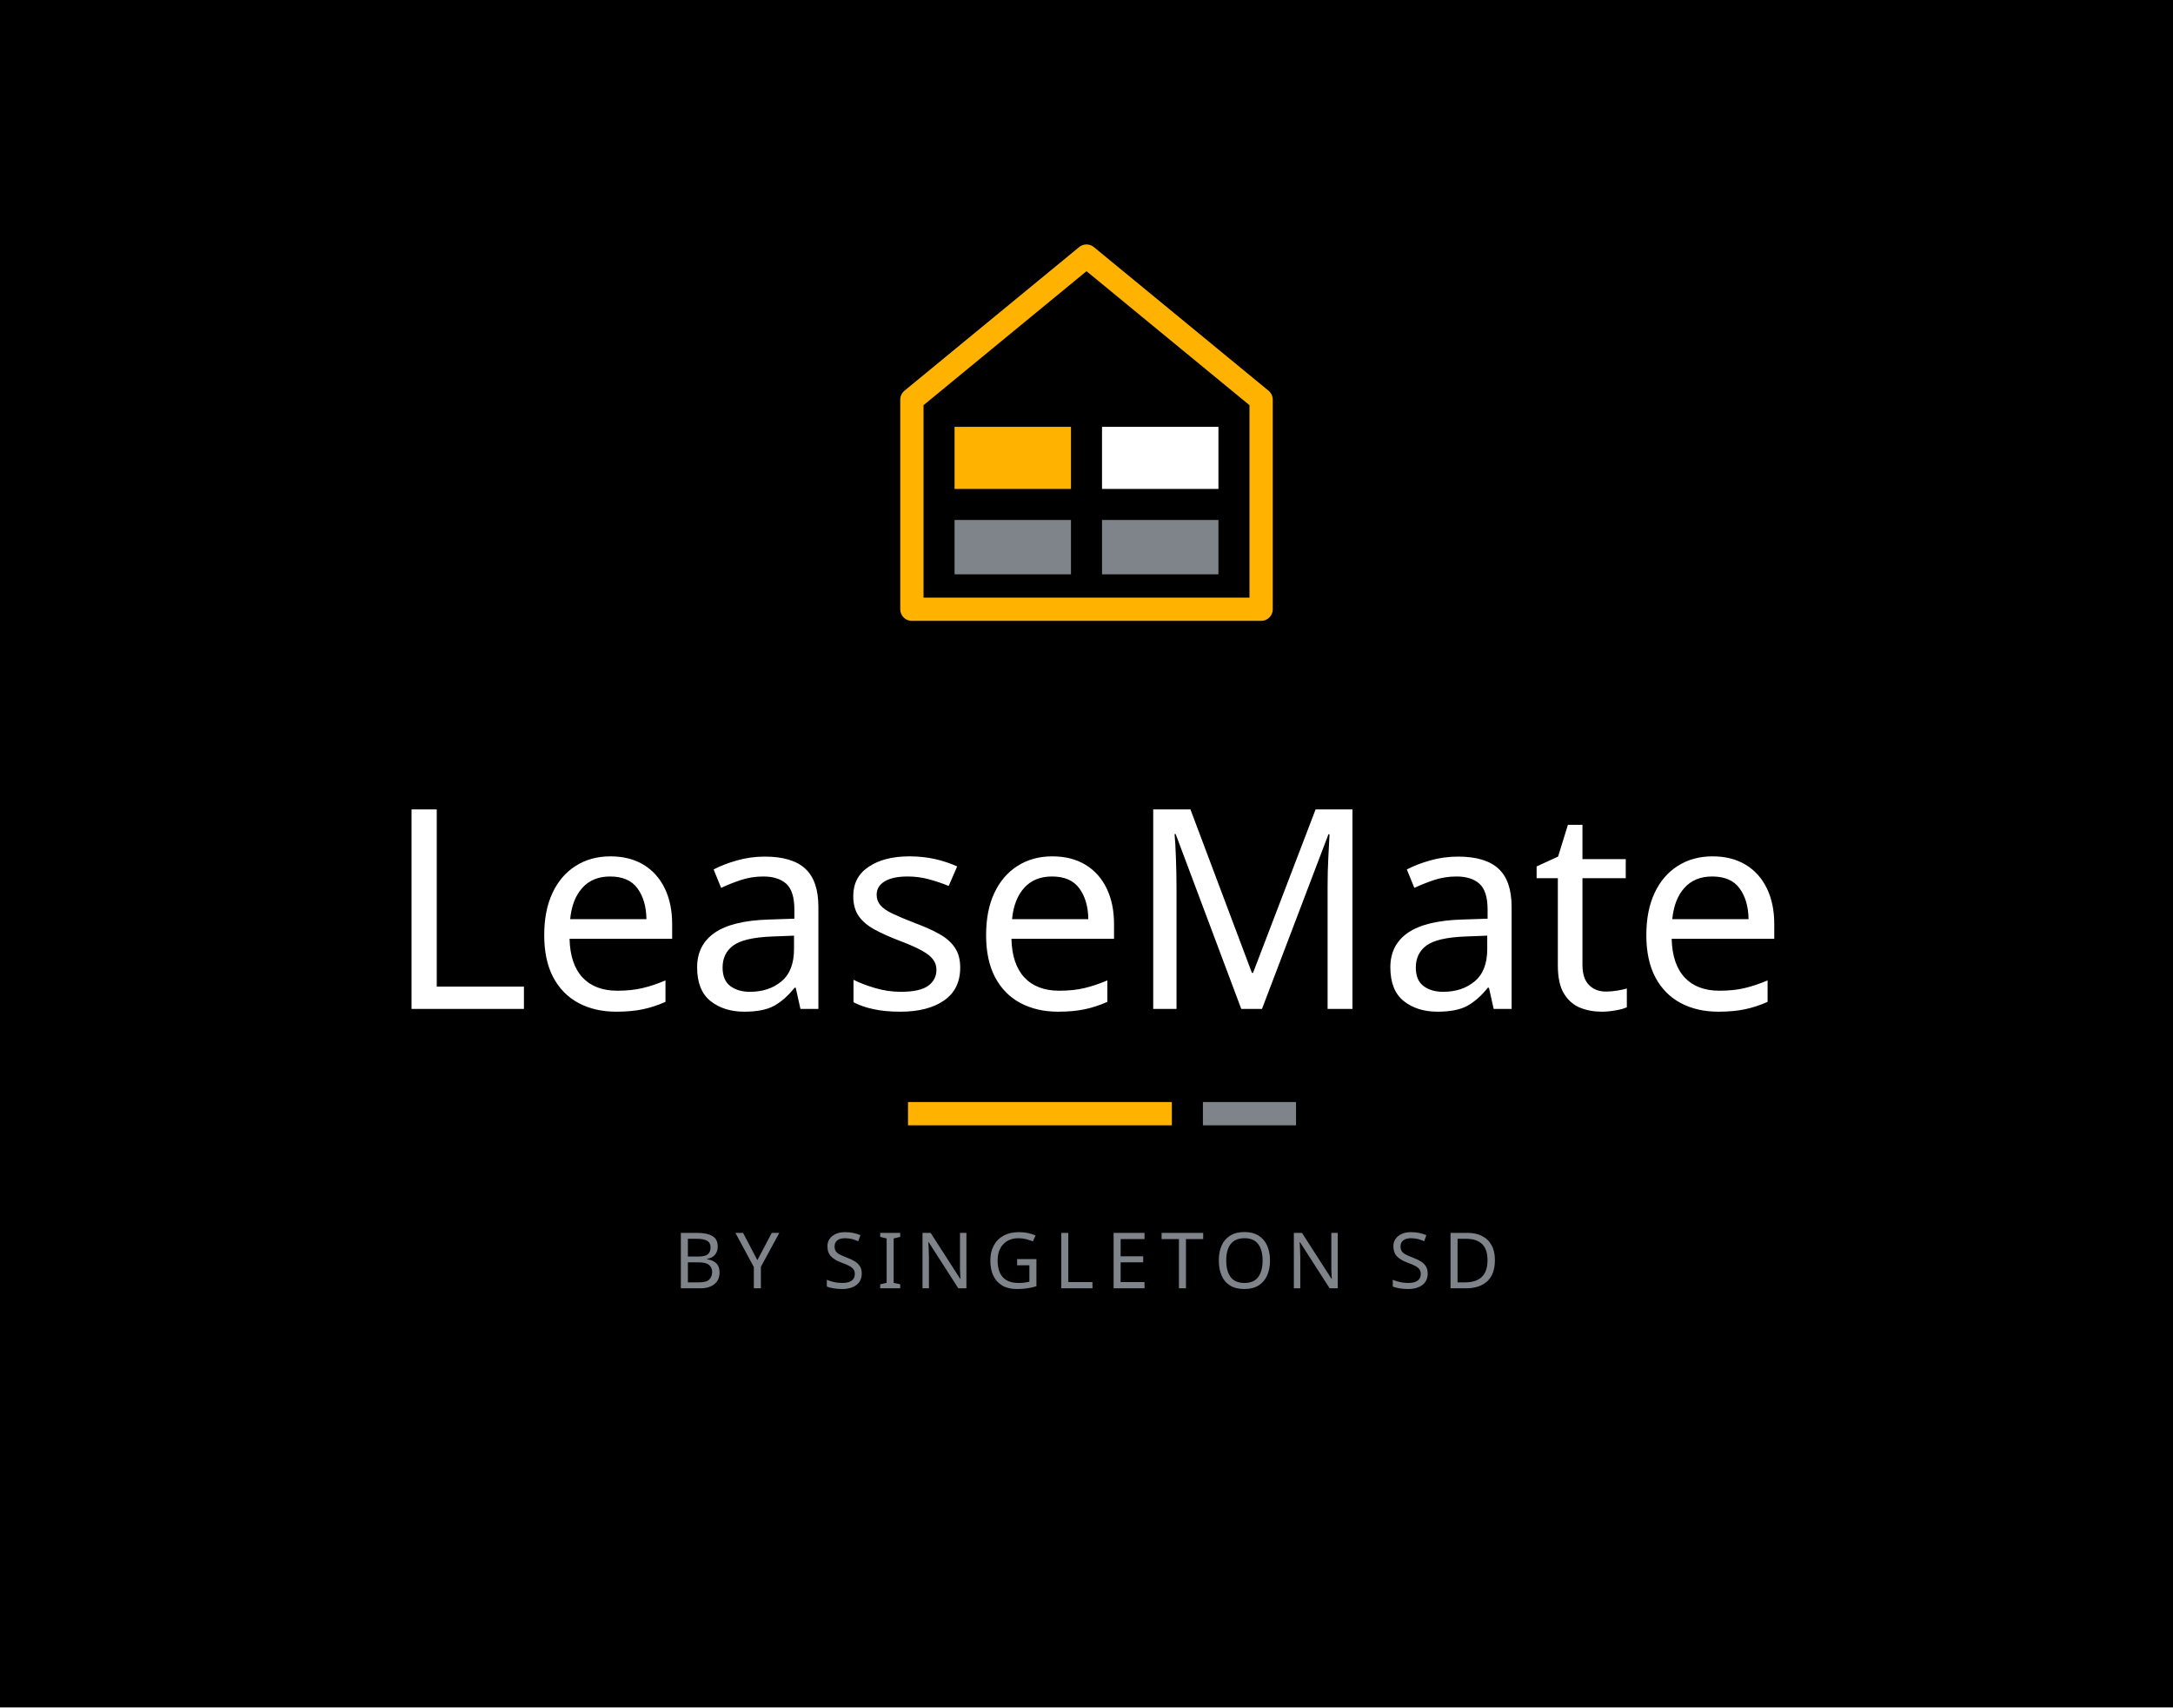
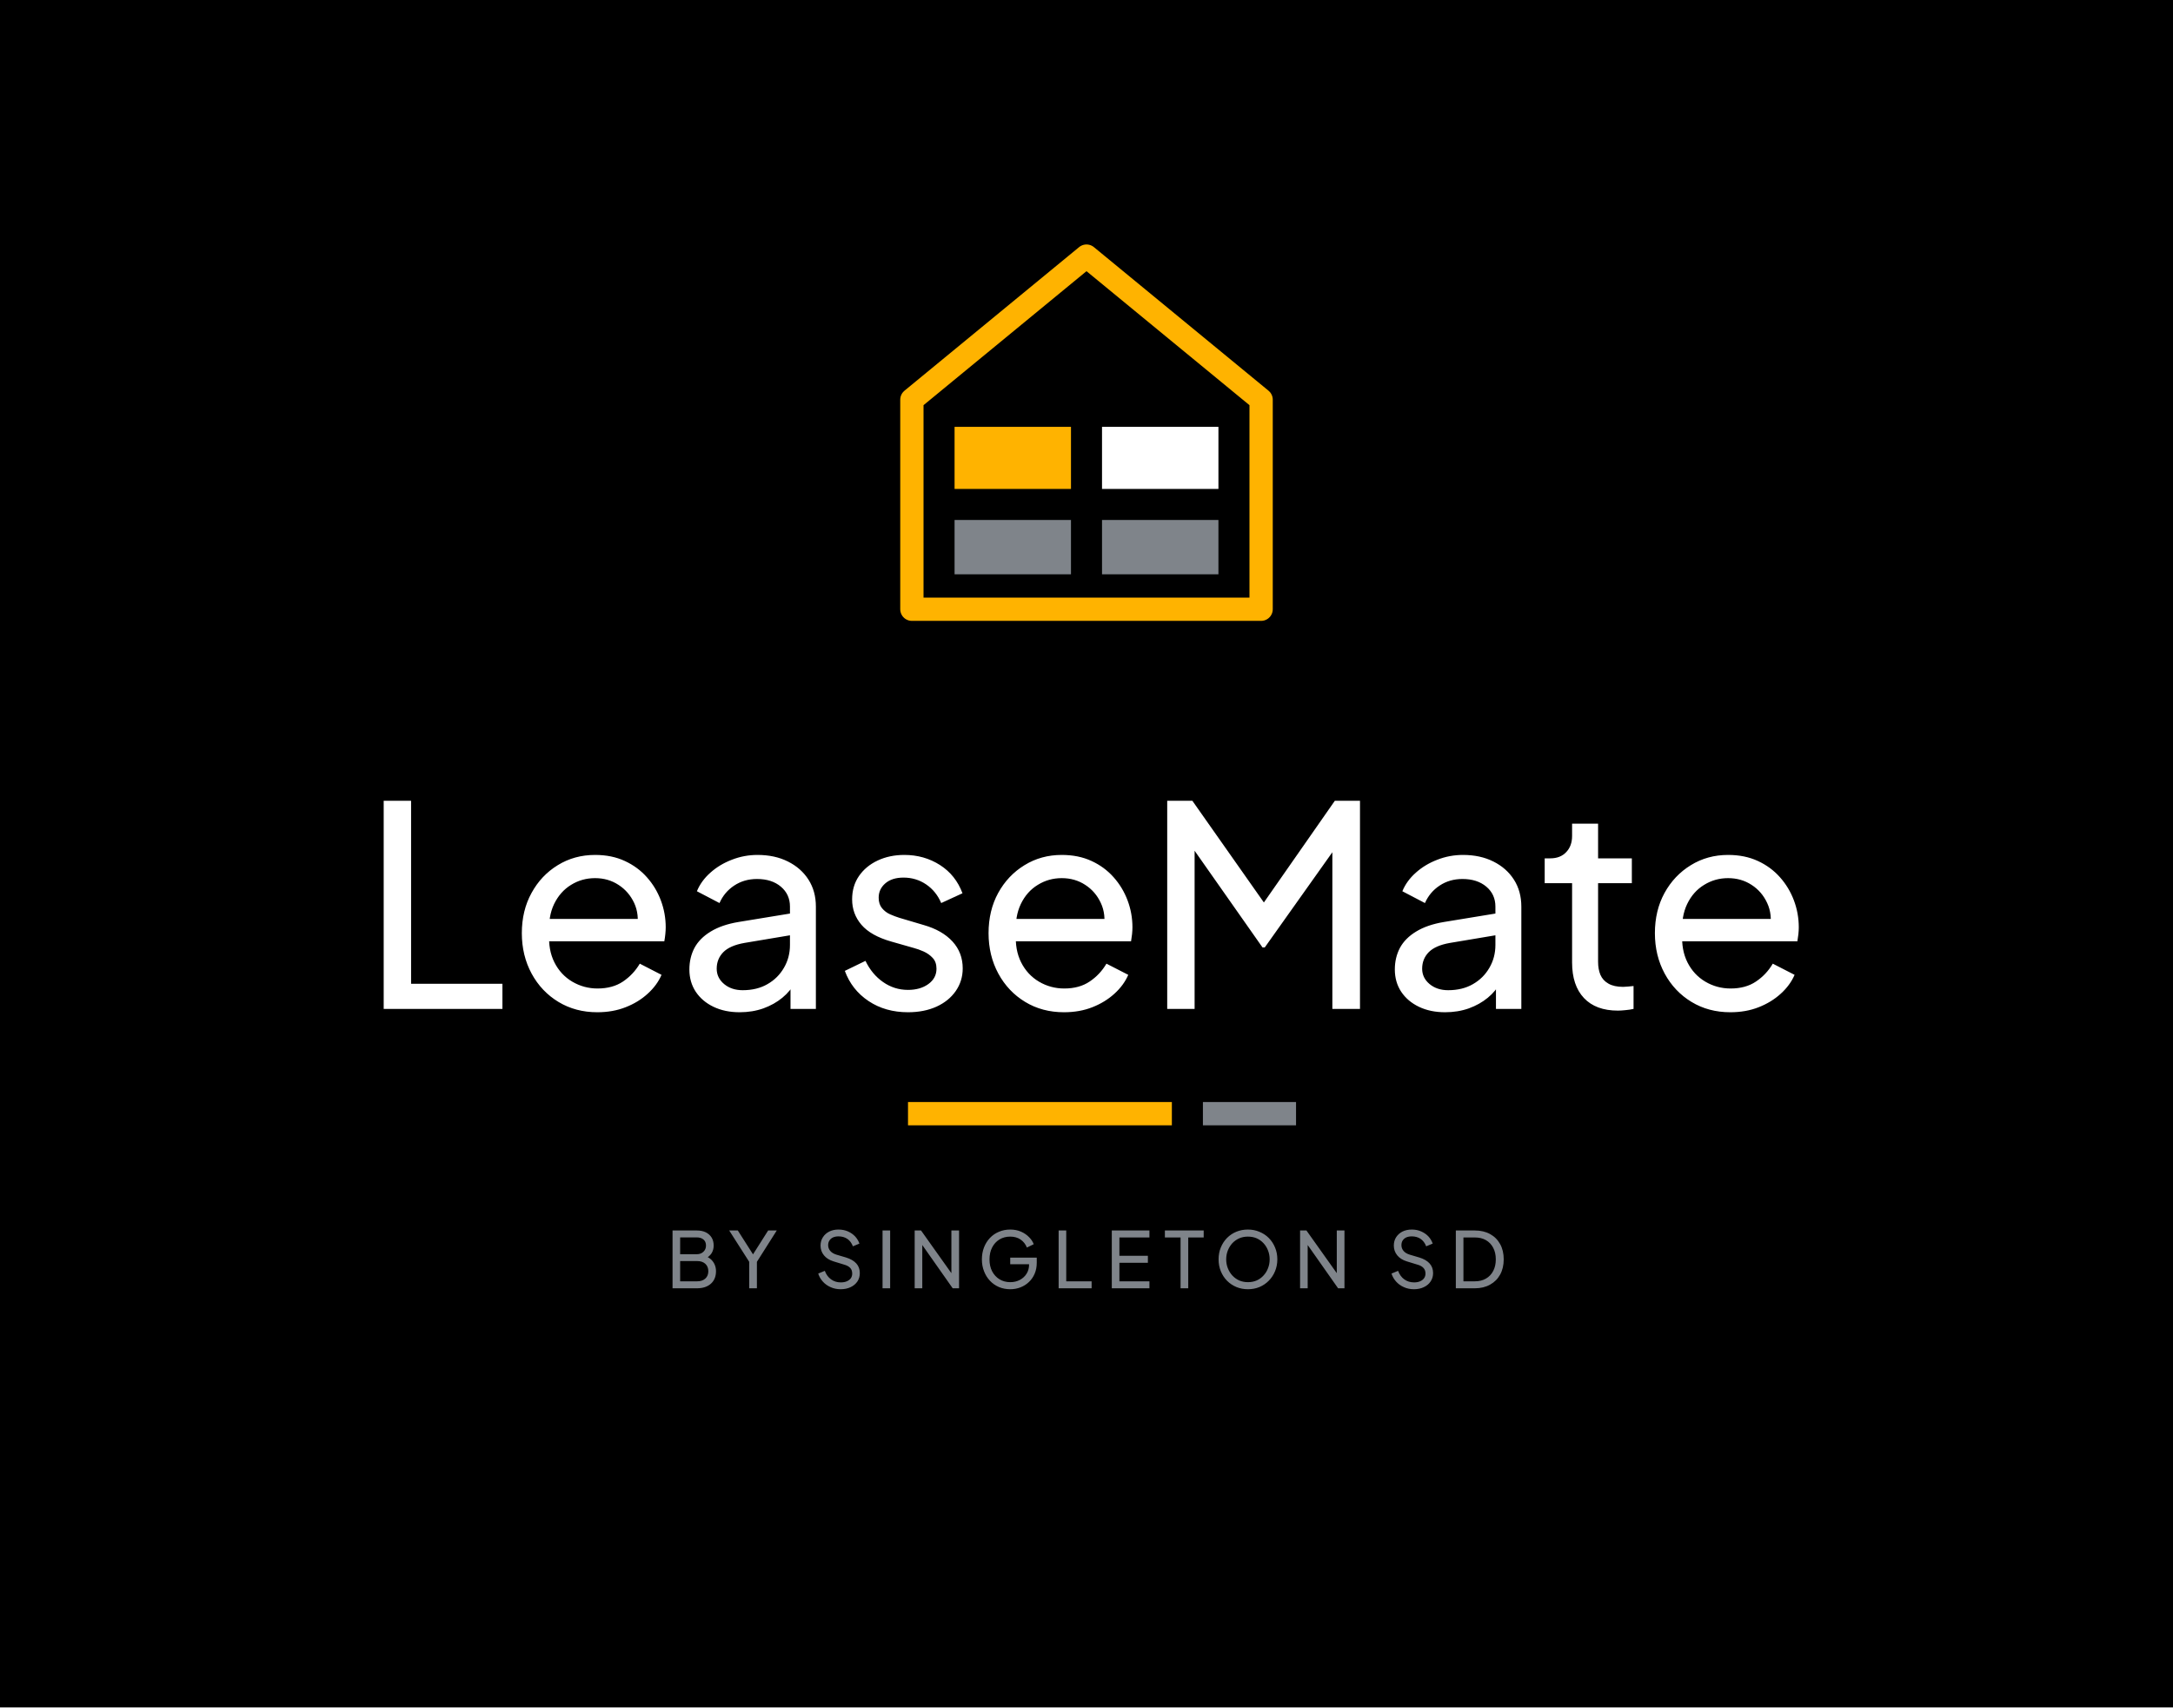
<svg xmlns="http://www.w3.org/2000/svg" viewBox="0 0 280 220" width="280" height="220">
  <rect width="280" height="220" fill="#000000" />
  <g transform="translate(112,28)">
    <path d="M5.5 23.5 L28 5 L50.5 23.5 V50.5 H5.5 Z" fill="none" stroke="#FFB300" stroke-width="3" stroke-linejoin="round" />
    <rect x="11" y="27" width="15" height="8" fill="#FFB300" />
    <rect x="30" y="27" width="15" height="8" fill="#FFFFFF" />
    <rect x="11" y="39" width="15" height="7" fill="#7F848A" />
    <rect x="30" y="39" width="15" height="7" fill="#7F848A" />
  </g>
-   <text x="140" y="130" text-anchor="middle" font-family="Plus Jakarta Sans" font-weight="500" font-size="36" letter-spacing="-0.27" fill="#FFFFFF">LeaseMate</text>
+   <path d="M64.74 130L49.44 130L49.44 103.18L52.97 103.18L52.97 126.76L64.74 126.76L64.74 130ZM76.96 130.43L76.96 130.43Q74.16 130.43 71.96 129.10Q69.76 127.77 68.50 125.45Q67.24 123.12 67.24 120.24L67.24 120.24Q67.24 117.33 68.49 115.06Q69.73 112.79 71.87 111.48Q74.01 110.16 76.68 110.16L76.68 110.16Q78.84 110.16 80.51 110.94Q82.18 111.71 83.35 113.03Q84.52 114.34 85.15 116.01Q85.78 117.69 85.78 119.49L85.78 119.49Q85.78 119.88 85.73 120.37Q85.68 120.86 85.60 121.29L85.60 121.29L69.69 121.29L69.69 118.41L83.66 118.41L82.08 119.70Q82.40 117.83 81.72 116.36Q81.03 114.88 79.70 114.02Q78.37 113.15 76.68 113.15L76.68 113.15Q74.98 113.15 73.58 114.02Q72.18 114.88 71.40 116.48Q70.63 118.08 70.77 120.28L70.77 120.28Q70.63 122.40 71.44 124.01Q72.25 125.61 73.74 126.49Q75.24 127.37 77.00 127.37L77.00 127.37Q78.94 127.37 80.28 126.47Q81.61 125.57 82.44 124.17L82.44 124.17L85.24 125.61Q84.67 126.94 83.46 128.04Q82.26 129.14 80.62 129.78Q78.98 130.43 76.96 130.43ZM95.31 130.43L95.31 130.43Q93.40 130.43 91.94 129.73Q90.48 129.03 89.65 127.79Q88.83 126.54 88.83 124.92L88.83 124.92Q88.83 123.38 89.49 122.13Q90.16 120.89 91.58 120.03Q93.00 119.16 95.16 118.80L95.16 118.80L102.36 117.62L102.36 120.42L95.92 121.50Q94.05 121.83 93.20 122.69Q92.35 123.56 92.35 124.82L92.35 124.82Q92.35 126.00 93.31 126.80Q94.26 127.59 95.70 127.59L95.70 127.59Q97.54 127.59 98.89 126.81Q100.24 126.04 101.01 124.71Q101.79 123.38 101.79 121.76L101.79 121.76L101.79 116.82Q101.79 115.24 100.62 114.25Q99.45 113.26 97.54 113.26L97.54 113.26Q95.88 113.26 94.60 114.11Q93.33 114.95 92.71 116.36L92.71 116.36L89.80 114.84Q90.34 113.51 91.53 112.45Q92.71 111.39 94.30 110.78Q95.88 110.16 97.61 110.16L97.61 110.16Q99.84 110.16 101.53 111.01Q103.23 111.86 104.18 113.35Q105.13 114.84 105.13 116.82L105.13 116.82L105.13 130L101.86 130L101.86 126.33L102.47 126.54Q101.86 127.70 100.81 128.56Q99.77 129.42 98.37 129.93Q96.96 130.43 95.31 130.43ZM117.00 130.43L117.00 130.43Q114.08 130.43 111.92 128.99Q109.76 127.55 108.86 125.10L108.86 125.10L111.52 123.81Q112.35 125.54 113.79 126.54Q115.23 127.55 117.00 127.55L117.00 127.55Q118.58 127.55 119.62 126.80Q120.67 126.04 120.67 124.82L120.67 124.82Q120.67 123.95 120.18 123.43Q119.70 122.91 119.01 122.60Q118.33 122.30 117.75 122.15L117.75 122.15L114.84 121.32Q112.21 120.57 111.00 119.16Q109.80 117.76 109.80 115.89L109.80 115.89Q109.80 114.16 110.68 112.88Q111.56 111.60 113.09 110.88Q114.62 110.16 116.53 110.16L116.53 110.16Q119.08 110.16 121.12 111.46Q123.15 112.76 124.02 115.10L124.02 115.10L121.28 116.36Q120.63 114.84 119.34 113.96Q118.04 113.08 116.42 113.08L116.42 113.08Q114.94 113.08 114.08 113.82Q113.22 114.56 113.22 115.67L113.22 115.67Q113.22 116.50 113.65 117.02Q114.08 117.54 114.69 117.81Q115.30 118.08 115.88 118.26L115.88 118.26L119.05 119.20Q121.42 119.88 122.74 121.32Q124.05 122.76 124.05 124.78L124.05 124.78Q124.05 126.40 123.15 127.70Q122.25 128.99 120.67 129.71Q119.08 130.43 117.00 130.43ZM137.10 130.43L137.10 130.43Q134.29 130.43 132.10 129.10Q129.90 127.77 128.64 125.45Q127.38 123.12 127.38 120.24L127.38 120.24Q127.38 117.33 128.62 115.06Q129.87 112.79 132.01 111.48Q134.15 110.16 136.81 110.16L136.81 110.16Q138.97 110.16 140.65 110.94Q142.32 111.71 143.49 113.03Q144.66 114.34 145.29 116.01Q145.92 117.69 145.92 119.49L145.92 119.49Q145.92 119.88 145.87 120.37Q145.81 120.86 145.74 121.29L145.74 121.29L129.83 121.29L129.83 118.41L143.80 118.41L142.21 119.70Q142.54 117.83 141.85 116.36Q141.17 114.88 139.84 114.02Q138.51 113.15 136.81 113.15L136.81 113.15Q135.12 113.15 133.72 114.02Q132.31 114.88 131.54 116.48Q130.77 118.08 130.91 120.28L130.91 120.28Q130.77 122.40 131.58 124.01Q132.39 125.61 133.88 126.49Q135.37 127.37 137.14 127.37L137.14 127.37Q139.08 127.37 140.41 126.47Q141.75 125.57 142.57 124.17L142.57 124.17L145.38 125.61Q144.81 126.94 143.60 128.04Q142.39 129.14 140.76 129.78Q139.12 130.43 137.10 130.43ZM153.93 130L150.40 130L150.40 103.18L153.64 103.18L163.69 117.47L162.03 117.47L172.00 103.18L175.24 103.18L175.24 130L171.68 130L171.68 107.64L172.94 108.04L162.97 122.08L162.68 122.08L152.82 108.04L153.93 107.64L153.93 130ZM186.21 130.43L186.21 130.43Q184.30 130.43 182.84 129.73Q181.38 129.03 180.55 127.79Q179.73 126.54 179.73 124.92L179.73 124.92Q179.73 123.38 180.39 122.13Q181.06 120.89 182.48 120.03Q183.90 119.16 186.06 118.80L186.06 118.80L193.26 117.62L193.26 120.42L186.82 121.50Q184.95 121.83 184.10 122.69Q183.25 123.56 183.25 124.82L183.25 124.82Q183.25 126.00 184.21 126.80Q185.16 127.59 186.60 127.59L186.60 127.59Q188.44 127.59 189.79 126.81Q191.14 126.04 191.91 124.71Q192.69 123.38 192.69 121.76L192.69 121.76L192.69 116.82Q192.69 115.24 191.52 114.25Q190.35 113.26 188.44 113.26L188.44 113.26Q186.78 113.26 185.50 114.11Q184.23 114.95 183.61 116.36L183.61 116.36L180.70 114.84Q181.24 113.51 182.43 112.45Q183.61 111.39 185.20 110.78Q186.78 110.16 188.51 110.16L188.51 110.16Q190.74 110.16 192.43 111.01Q194.13 111.86 195.08 113.35Q196.03 114.84 196.03 116.82L196.03 116.82L196.03 130L192.76 130L192.76 126.33L193.37 126.54Q192.76 127.70 191.71 128.56Q190.67 129.42 189.27 129.93Q187.86 130.43 186.21 130.43ZM208.47 130.22L208.47 130.22Q205.63 130.22 204.10 128.60Q202.57 126.98 202.57 124.02L202.57 124.02L202.57 113.80L199.04 113.80L199.04 110.60L199.76 110.60Q201.06 110.60 201.81 109.80Q202.57 109.01 202.57 107.72L202.57 107.72L202.57 106.13L205.92 106.13L205.92 110.60L210.27 110.60L210.27 113.80L205.92 113.80L205.92 123.92Q205.92 124.89 206.22 125.61Q206.53 126.33 207.25 126.74Q207.97 127.16 209.16 127.16L209.16 127.16Q209.41 127.16 209.79 127.12Q210.16 127.08 210.49 127.05L210.49 127.05L210.49 130Q210.02 130.11 209.44 130.16Q208.87 130.22 208.47 130.22ZM222.96 130.43L222.96 130.43Q220.15 130.43 217.96 129.10Q215.76 127.77 214.50 125.45Q213.24 123.12 213.24 120.24L213.24 120.24Q213.24 117.33 214.48 115.06Q215.73 112.79 217.87 111.48Q220.01 110.16 222.67 110.16L222.67 110.16Q224.83 110.16 226.51 110.94Q228.18 111.71 229.35 113.03Q230.52 114.34 231.15 116.01Q231.78 117.69 231.78 119.49L231.78 119.49Q231.78 119.88 231.73 120.37Q231.67 120.86 231.60 121.29L231.60 121.29L215.69 121.29L215.69 118.41L229.66 118.41L228.07 119.70Q228.40 117.83 227.71 116.36Q227.03 114.88 225.70 114.02Q224.37 113.15 222.67 113.15L222.67 113.15Q220.98 113.15 219.58 114.02Q218.17 114.88 217.40 116.48Q216.63 118.08 216.77 120.28L216.77 120.28Q216.63 122.40 217.44 124.01Q218.25 125.61 219.74 126.49Q221.23 127.37 223.00 127.37L223.00 127.37Q224.94 127.37 226.27 126.47Q227.61 125.57 228.43 124.17L228.43 124.17L231.24 125.61Q230.67 126.94 229.46 128.04Q228.25 129.14 226.62 129.78Q224.98 130.43 222.96 130.43Z" fill="#FFFFFF" />
  <rect x="117" y="142" width="34" height="3" fill="#FFB300" />
  <rect x="155" y="142" width="12" height="3" fill="#7F848A" />
-   <text x="140" y="166" text-anchor="middle" font-family="Plus Jakarta Sans" font-weight="500" font-size="10" letter-spacing="1.5" fill="#7F848A">BY SINGLETON SD</text>
+   <path d="M89.80 166L86.66 166L86.66 158.55L89.79 158.55Q90.46 158.55 90.95 158.79Q91.43 159.03 91.70 159.47Q91.96 159.90 91.96 160.50L91.96 160.50Q91.96 161.05 91.68 161.50Q91.39 161.94 90.84 162.19L90.84 162.19L90.83 161.82Q91.31 162 91.63 162.29Q91.94 162.59 92.10 162.97Q92.26 163.36 92.26 163.79L92.26 163.79Q92.26 164.82 91.60 165.41Q90.94 166 89.80 166L89.80 166ZM87.64 162.49L87.64 165.10L89.84 165.10Q90.49 165.10 90.88 164.75Q91.27 164.40 91.27 163.80L91.27 163.80Q91.27 163.20 90.88 162.84Q90.49 162.49 89.84 162.49L89.84 162.49L87.64 162.49ZM87.64 159.44L87.64 161.61L89.77 161.61Q90.31 161.61 90.64 161.29Q90.97 160.98 90.97 160.49L90.97 160.49Q90.97 159.98 90.64 159.71Q90.31 159.44 89.77 159.44L89.77 159.44L87.64 159.44ZM97.53 166L96.54 166L96.54 162.59L93.96 158.55L95.07 158.55L97.23 161.94L96.83 161.94L98.98 158.55L100.09 158.55L97.53 162.59L97.53 166ZM108.32 166.12L108.32 166.12Q107.61 166.12 107.02 165.85Q106.43 165.59 106.02 165.13Q105.61 164.67 105.43 164.10L105.43 164.10L106.28 163.75Q106.55 164.47 107.09 164.85Q107.62 165.24 108.34 165.24L108.34 165.24Q108.78 165.24 109.11 165.10Q109.44 164.96 109.63 164.71Q109.81 164.45 109.81 164.11L109.81 164.11Q109.81 163.64 109.55 163.37Q109.28 163.09 108.77 162.95L108.77 162.95L107.40 162.53Q106.59 162.28 106.16 161.74Q105.73 161.20 105.73 160.50L105.73 160.50Q105.73 159.89 106.03 159.43Q106.32 158.96 106.85 158.69Q107.37 158.43 108.04 158.43L108.04 158.43Q108.71 158.43 109.26 158.67Q109.80 158.91 110.18 159.31Q110.56 159.72 110.74 160.24L110.74 160.24L109.90 160.59Q109.66 159.96 109.18 159.63Q108.70 159.31 108.05 159.31L108.05 159.31Q107.65 159.31 107.35 159.44Q107.04 159.58 106.88 159.84Q106.71 160.09 106.71 160.44L106.71 160.44Q106.71 160.85 106.97 161.17Q107.23 161.49 107.76 161.66L107.76 161.66L109.01 162.03Q109.89 162.30 110.34 162.80Q110.79 163.30 110.79 164.04L110.79 164.04Q110.79 164.65 110.48 165.12Q110.16 165.59 109.61 165.85Q109.05 166.12 108.32 166.12ZM114.70 166L113.72 166L113.72 158.55L114.70 158.55L114.70 166ZM118.84 166L117.86 166L117.86 158.55L118.68 158.55L122.96 164.57L122.59 164.61L122.59 158.55L123.58 158.55L123.58 166L122.76 166L118.50 159.94L118.84 159.90L118.84 166ZM130.18 166.12L130.18 166.12Q129.39 166.12 128.72 165.84Q128.05 165.55 127.56 165.03Q127.07 164.51 126.80 163.81Q126.52 163.11 126.52 162.28L126.52 162.28Q126.52 161.44 126.79 160.74Q127.06 160.04 127.55 159.52Q128.04 159 128.71 158.72Q129.38 158.43 130.17 158.43L130.17 158.43Q130.94 158.43 131.56 158.70Q132.17 158.97 132.59 159.40Q133.02 159.83 133.20 160.32L133.20 160.32L132.32 160.75Q132.06 160.10 131.51 159.72Q130.96 159.34 130.17 159.34L130.17 159.34Q129.39 159.34 128.78 159.71Q128.18 160.08 127.84 160.74Q127.50 161.40 127.50 162.28L127.50 162.28Q127.50 163.15 127.84 163.81Q128.19 164.47 128.79 164.84Q129.40 165.21 130.18 165.21L130.18 165.21Q130.86 165.21 131.41 164.92Q131.96 164.63 132.28 164.12Q132.60 163.61 132.60 162.94L132.60 162.94L132.60 162.48L133.05 162.90L130.17 162.90L130.17 162.05L133.59 162.05L133.59 162.71Q133.59 163.49 133.32 164.12Q133.05 164.75 132.58 165.19Q132.11 165.64 131.49 165.88Q130.87 166.12 130.18 166.12ZM140.66 166L136.41 166L136.41 158.55L137.39 158.55L137.39 165.10L140.66 165.10L140.66 166ZM148.11 166L143.26 166L143.26 158.55L148.11 158.55L148.11 159.45L144.24 159.45L144.24 161.81L147.91 161.81L147.91 162.71L144.24 162.71L144.24 165.10L148.11 165.10L148.11 166ZM153.11 166L152.12 166L152.12 159.45L150.10 159.45L150.10 158.55L155.10 158.55L155.10 159.45L153.11 159.45L153.11 166ZM160.80 166.12L160.80 166.12Q160.01 166.12 159.32 165.84Q158.63 165.55 158.11 165.03Q157.60 164.51 157.31 163.81Q157.02 163.10 157.02 162.27L157.02 162.27Q157.02 161.43 157.31 160.73Q157.60 160.03 158.11 159.51Q158.63 158.99 159.31 158.71Q160.00 158.43 160.80 158.43L160.80 158.43Q161.60 158.43 162.28 158.72Q162.97 159 163.48 159.51Q164.00 160.03 164.29 160.73Q164.59 161.43 164.59 162.27L164.59 162.27Q164.59 163.10 164.29 163.81Q164.00 164.51 163.48 165.03Q162.97 165.55 162.28 165.84Q161.60 166.12 160.80 166.12ZM160.80 165.21L160.80 165.21Q161.42 165.21 161.93 164.99Q162.44 164.76 162.81 164.35Q163.19 163.95 163.39 163.41Q163.60 162.88 163.60 162.27L163.60 162.27Q163.60 161.66 163.39 161.13Q163.19 160.60 162.81 160.19Q162.44 159.79 161.93 159.56Q161.42 159.34 160.80 159.34L160.80 159.34Q160.19 159.34 159.68 159.56Q159.17 159.79 158.79 160.19Q158.42 160.60 158.21 161.13Q158.00 161.66 158.00 162.27L158.00 162.27Q158.00 162.88 158.21 163.41Q158.42 163.95 158.79 164.35Q159.17 164.76 159.68 164.99Q160.19 165.21 160.80 165.21ZM168.50 166L167.52 166L167.52 158.55L168.34 158.55L172.62 164.57L172.25 164.61L172.25 158.55L173.24 158.55L173.24 166L172.42 166L168.16 159.94L168.50 159.90L168.50 166ZM182.19 166.12L182.19 166.12Q181.48 166.12 180.89 165.85Q180.30 165.59 179.89 165.13Q179.48 164.67 179.30 164.10L179.30 164.10L180.15 163.75Q180.42 164.47 180.95 164.85Q181.49 165.24 182.21 165.24L182.21 165.24Q182.65 165.24 182.98 165.10Q183.31 164.96 183.49 164.71Q183.68 164.45 183.68 164.11L183.68 164.11Q183.68 163.64 183.41 163.37Q183.15 163.09 182.64 162.95L182.64 162.95L181.27 162.53Q180.46 162.28 180.03 161.74Q179.60 161.20 179.60 160.50L179.60 160.50Q179.60 159.89 179.89 159.43Q180.19 158.96 180.71 158.69Q181.24 158.43 181.91 158.43L181.91 158.43Q182.58 158.43 183.12 158.67Q183.67 158.91 184.05 159.31Q184.43 159.72 184.61 160.24L184.61 160.24L183.77 160.59Q183.53 159.96 183.05 159.63Q182.57 159.31 181.92 159.31L181.92 159.31Q181.52 159.31 181.21 159.44Q180.91 159.58 180.74 159.84Q180.58 160.09 180.58 160.44L180.58 160.44Q180.58 160.85 180.84 161.17Q181.10 161.49 181.63 161.66L181.63 161.66L182.88 162.03Q183.76 162.30 184.21 162.80Q184.66 163.30 184.66 164.04L184.66 164.04Q184.66 164.65 184.34 165.12Q184.03 165.59 183.47 165.85Q182.92 166.12 182.19 166.12ZM190.03 166L187.59 166L187.59 158.55L190.03 158.55Q191.16 158.55 192.00 159.01Q192.84 159.47 193.30 160.31Q193.76 161.14 193.76 162.27L193.76 162.27Q193.76 163.39 193.30 164.23Q192.84 165.07 192.00 165.53Q191.16 166 190.03 166L190.03 166ZM188.57 159.45L188.57 165.10L190.04 165.10Q190.87 165.10 191.47 164.75Q192.08 164.40 192.41 163.76Q192.74 163.13 192.74 162.27L192.74 162.27Q192.74 161.40 192.40 160.77Q192.07 160.14 191.46 159.79Q190.86 159.45 190.04 159.45L190.04 159.45L188.57 159.45Z" fill="#7F848A" />
</svg>
